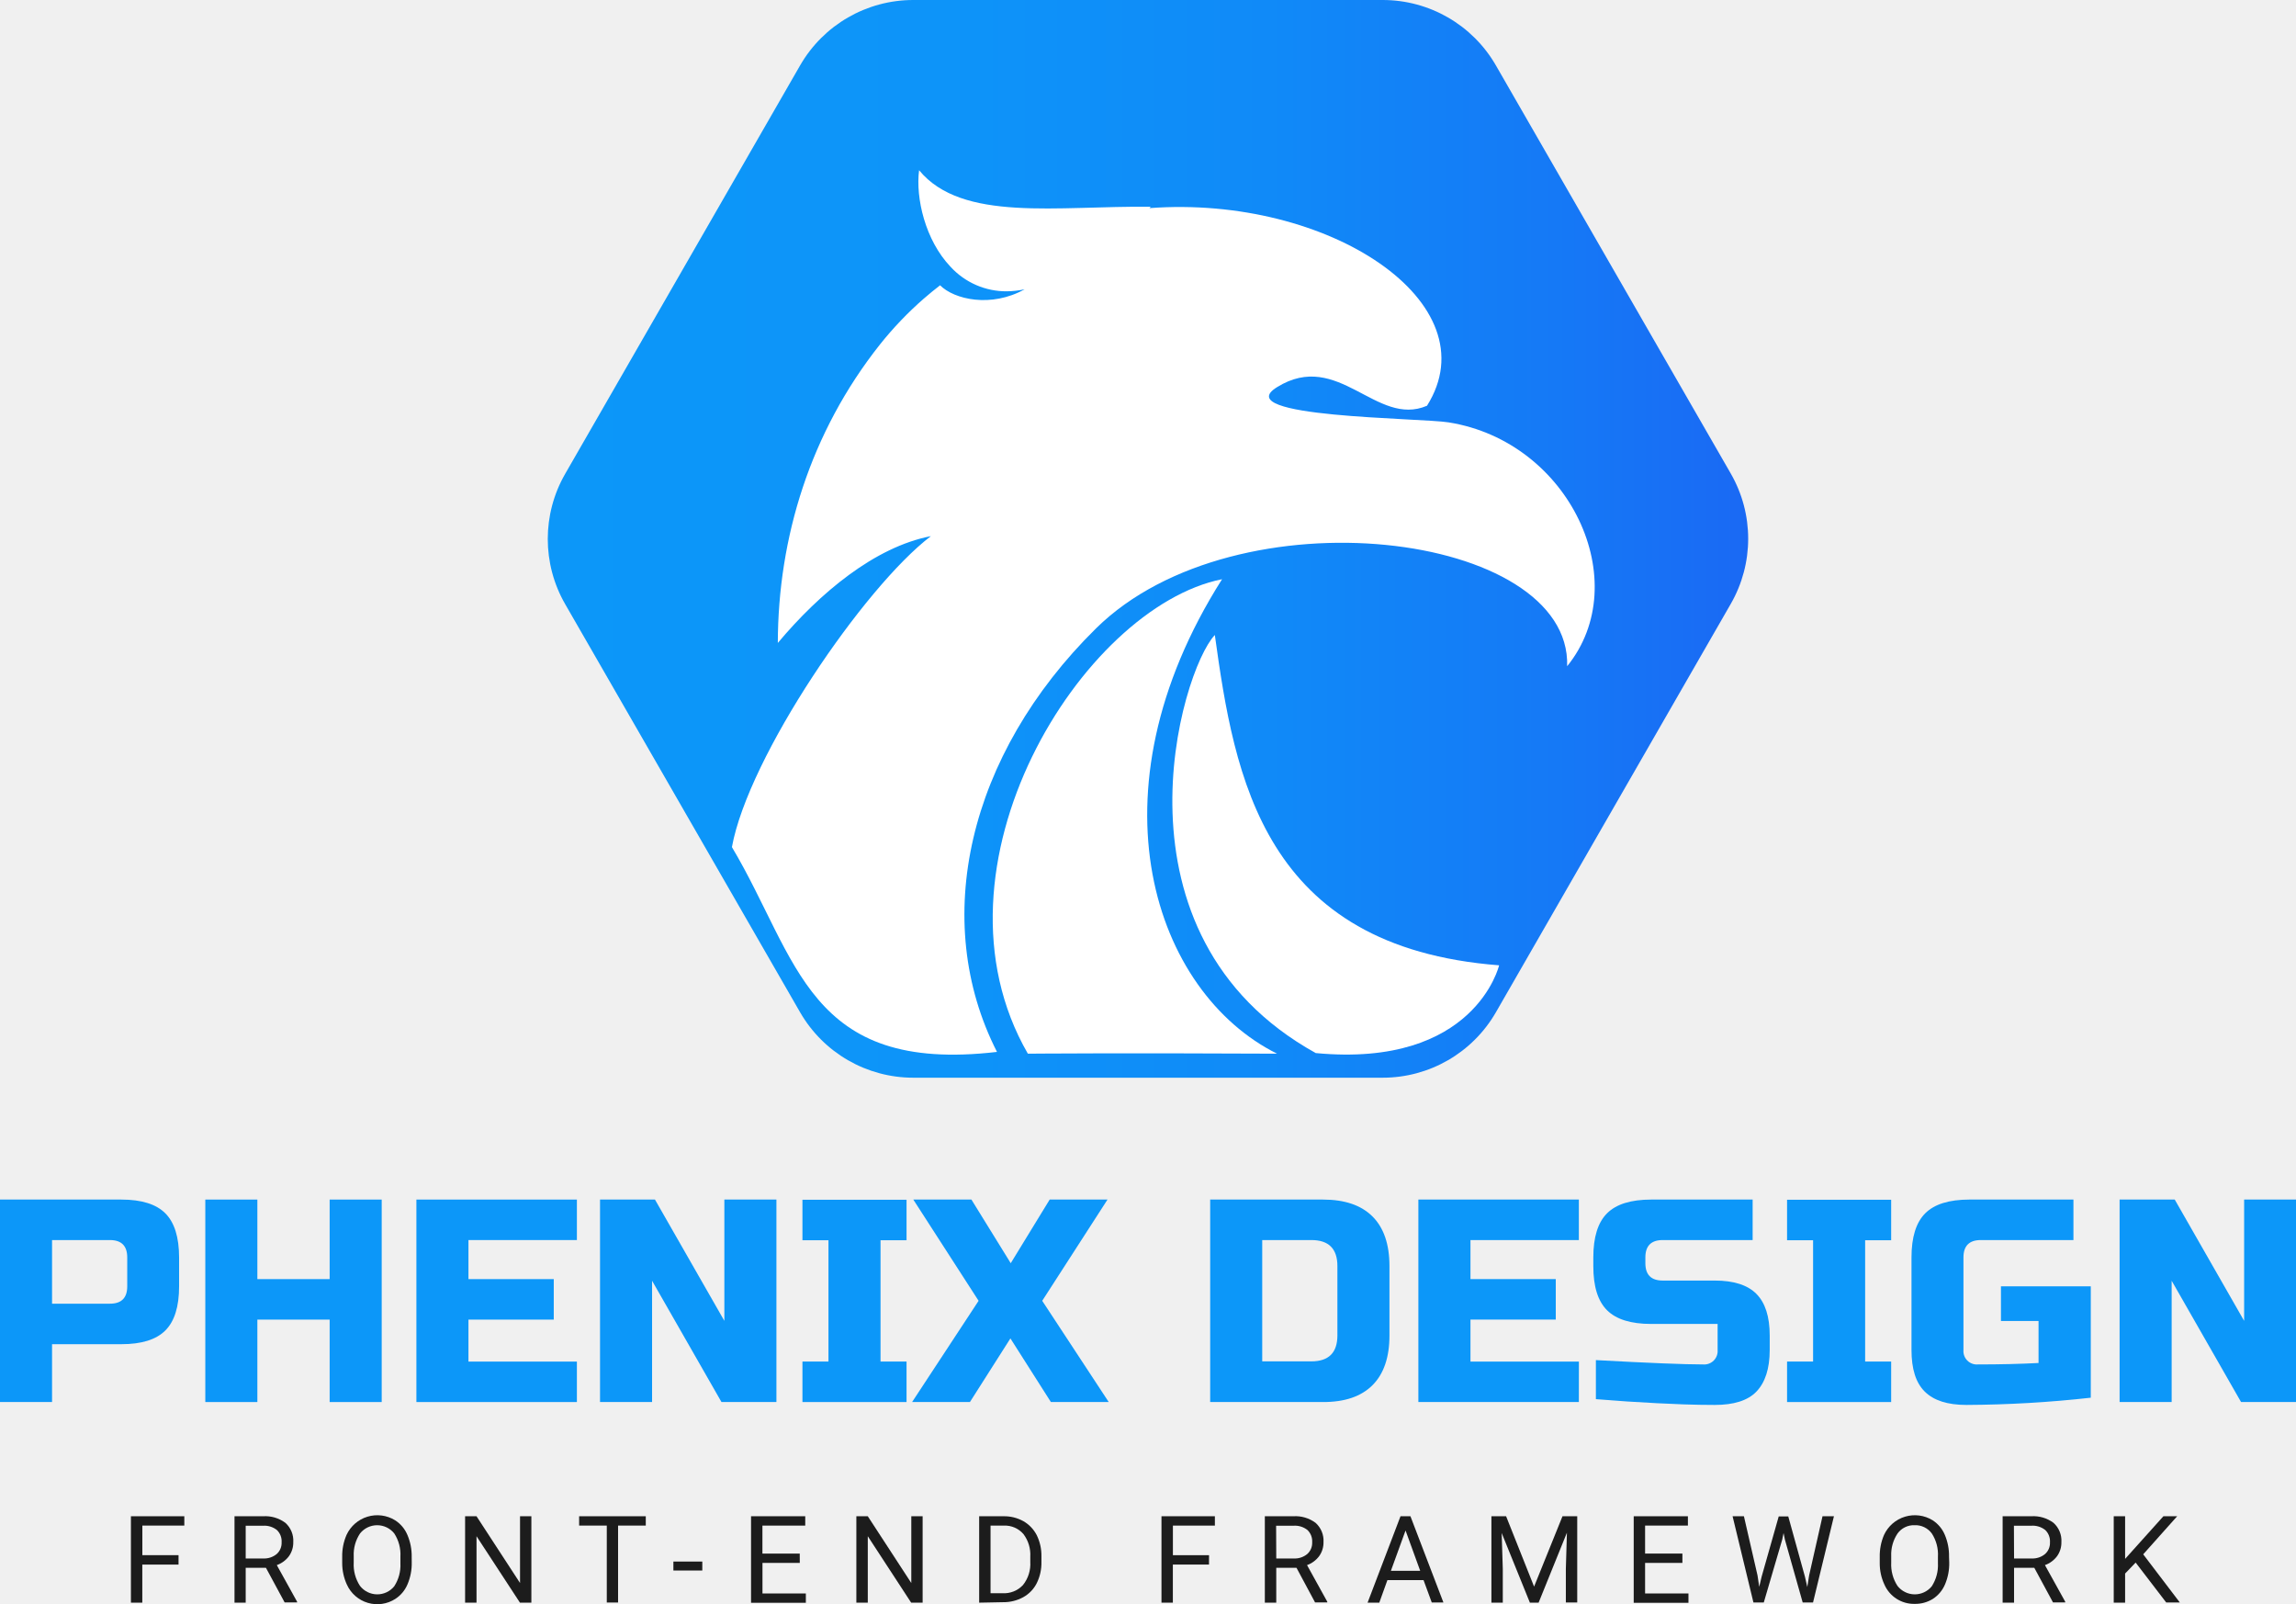
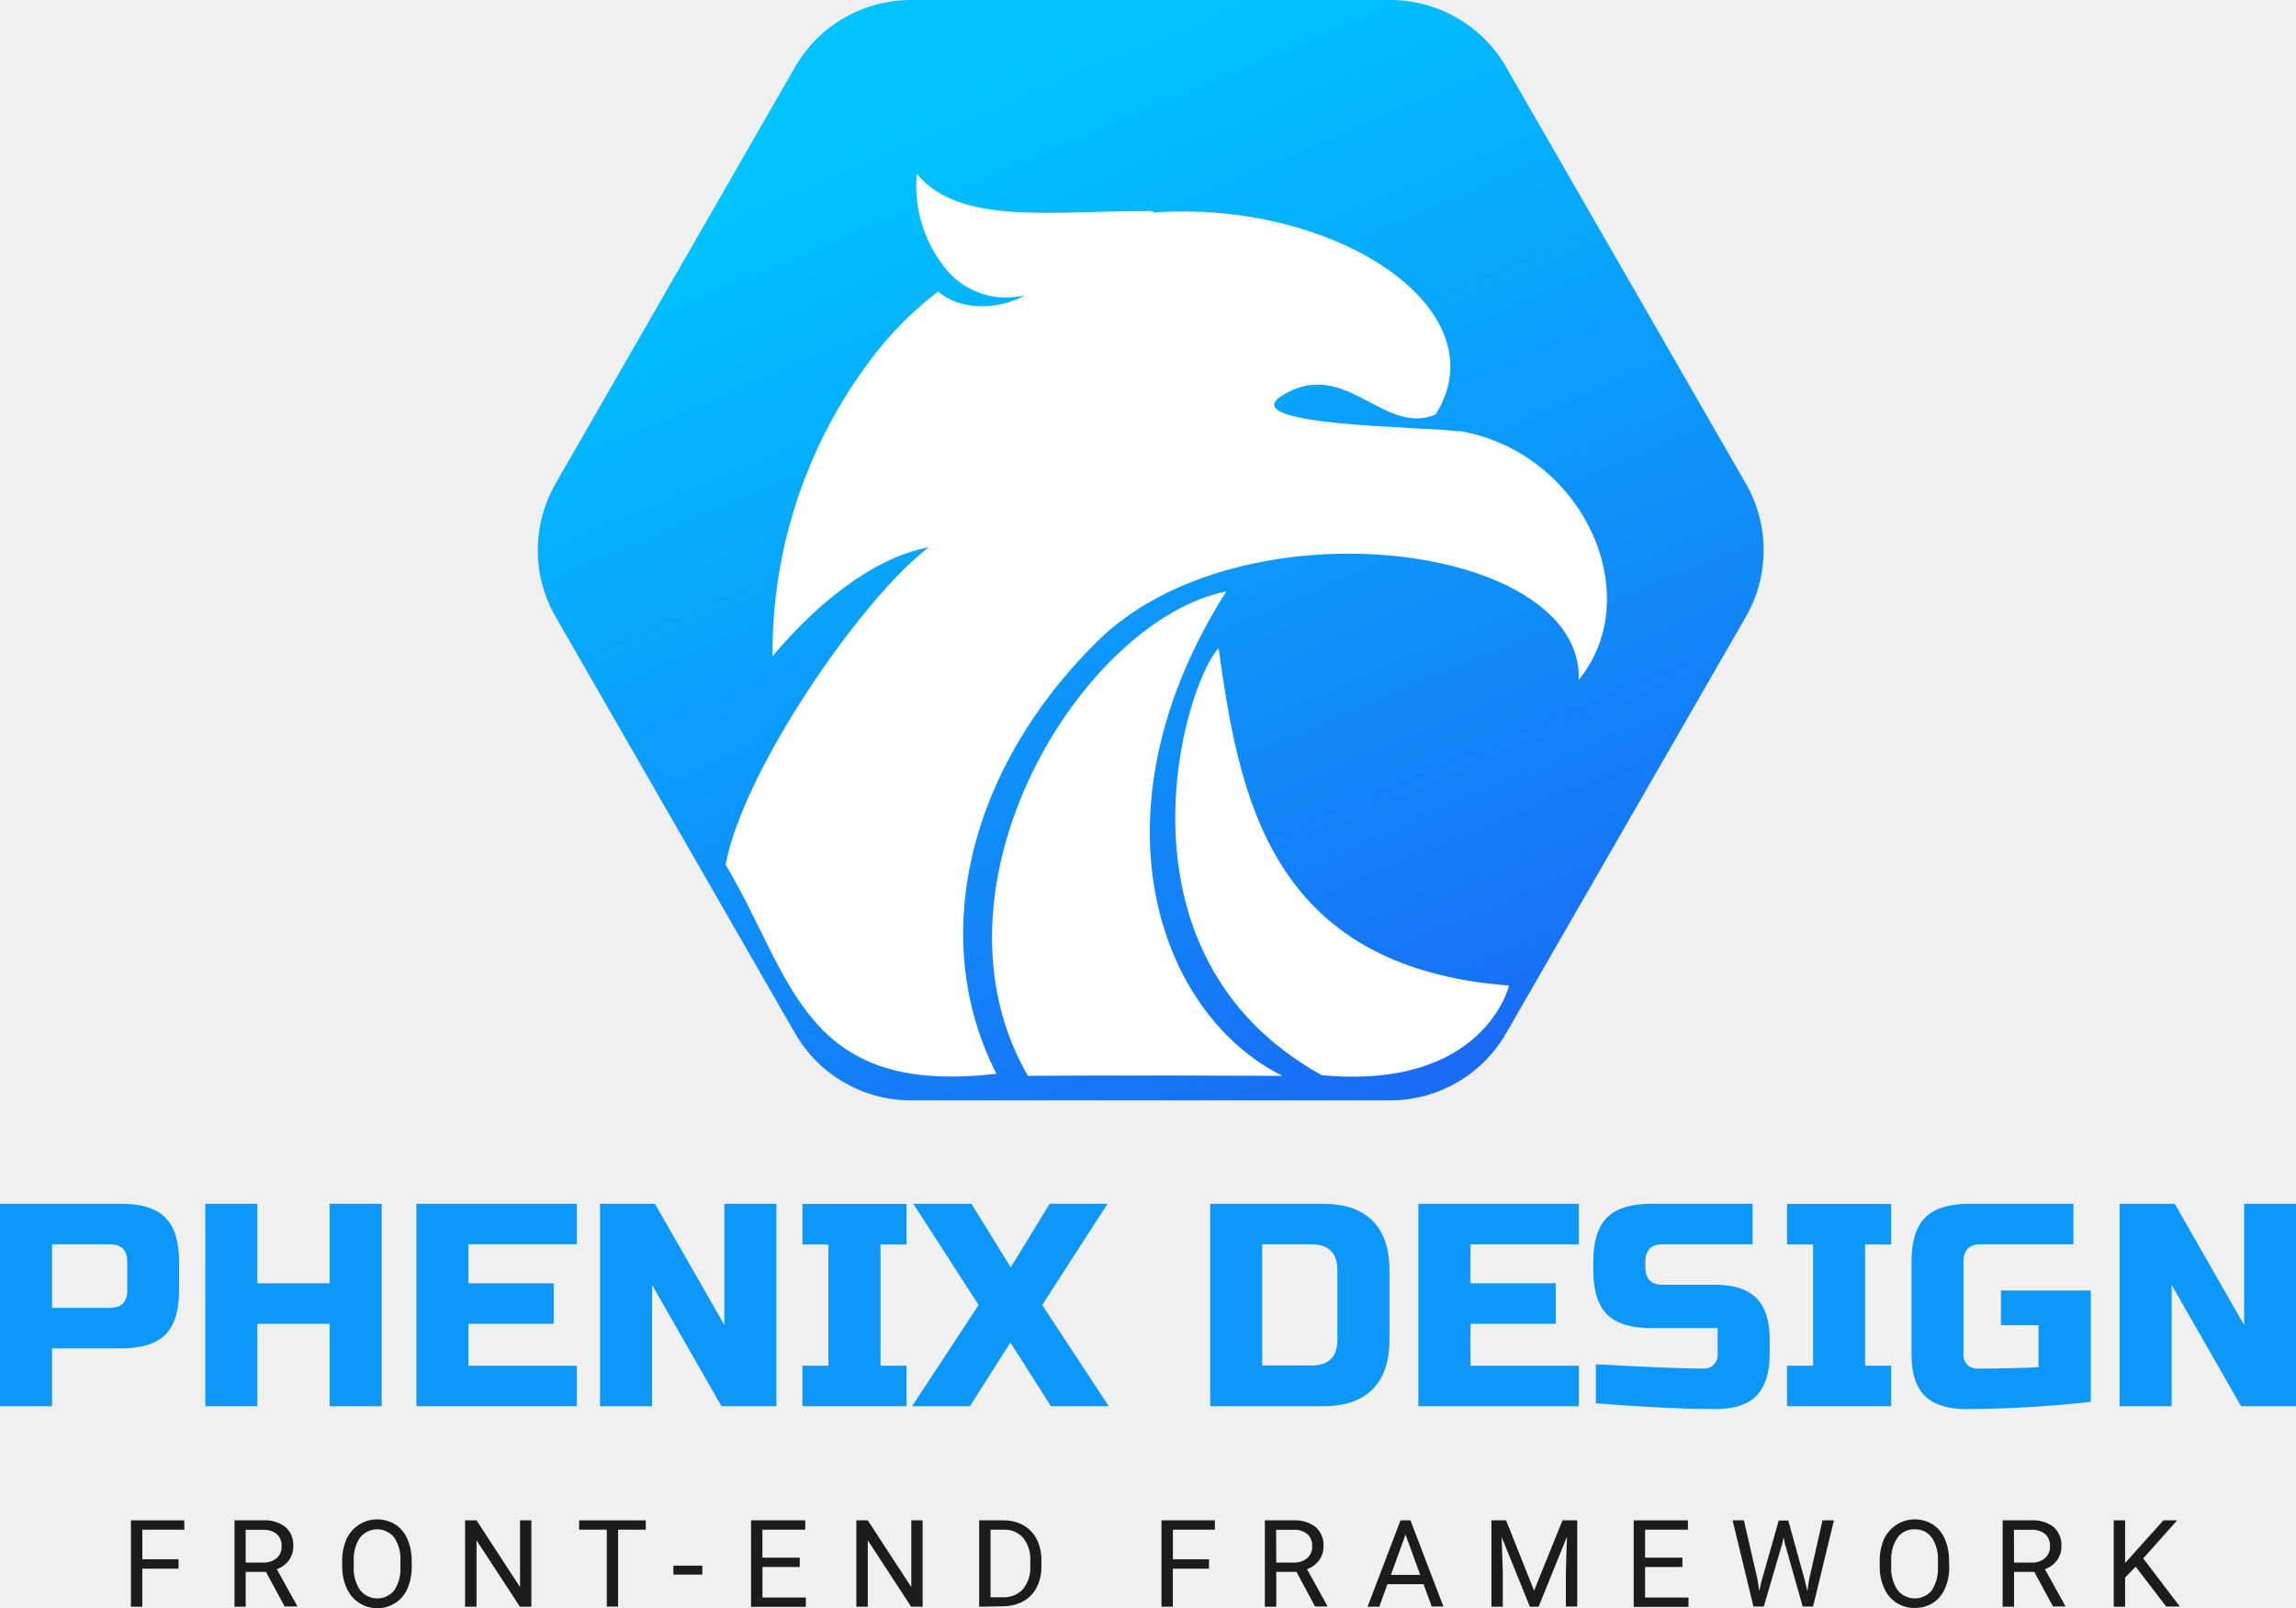
- <svg xmlns="http://www.w3.org/2000/svg" viewBox="0 0 492.28 343.78">
+ <svg xmlns="http://www.w3.org/2000/svg" viewBox="0 0 492.28 344.78">
  <defs>
    <style>.cls-1{fill:url(#linear-gradient);}.cls-2{fill:#fff;}.cls-3{fill:#0c97f9;}.cls-4{fill:#1c1c1c;}</style>
-     <linearGradient id="linear-gradient" x1="121.17" y1="115.5" x2="378.55" y2="115.5" gradientUnits="userSpaceOnUse">
-       <stop offset="0" stop-color="#0c97f9" />
-       <stop offset="0.33" stop-color="#0d94f9" />
-       <stop offset="0.6" stop-color="#108af8" />
-       <stop offset="0.84" stop-color="#1579f6" />
+     <linearGradient id="linear-gradient" x1="-44.27" y1="738.28" x2="-43.36" y2="736.35" gradientTransform="matrix(123.63, 0, 0, -111, 5675.28, 81974.36)" gradientUnits="userSpaceOnUse">
+       <stop offset="0" stop-color="#00c4ff" />
      <stop offset="1" stop-color="#1a69f4" />
    </linearGradient>
  </defs>
  <g id="Layer_2" data-name="Layer 2">
    <g id="Layer_1-2" data-name="Layer 1">
      <g id="logo">
+         <g id="phenix">
+           <path id="icon-base" class="cls-1" d="M301.81,0a28.65,28.65,0,0,1,24.8,14.32l51.44,89.38a28.65,28.65,0,0,1,0,28.55l-51.44,89.37a28.65,28.65,0,0,1-24.8,14.32H199a28.6,28.6,0,0,1-24.78-14.32l-51.38-89.37a28.67,28.67,0,0,1,0-28.56l51.38-89.37A28.64,28.64,0,0,1,199,0Z" transform="translate(-3.72)" />
+           <path id="phenix-3" class="cls-2" d="M266.65,126.81c-30.64,6.12-66.16,62.95-42.54,103.88,0,0,20-.18,54.58,0C251.81,217.32,236.82,173.79,266.65,126.81Z" transform="translate(-3.72)" />
+           <path id="phenix-2" class="cls-2" d="M265,139c-7.45,7.85-24.58,65.65,22.11,91.54,34.89,3.25,40.16-19.21,40.16-19.21C275.6,207.39,269.38,170.18,265,139Z" transform="translate(-3.72)" />
+           <path id="phenix-1" class="cls-2" d="M316.31,92.48c-6.2-1-48.53-1-37.6-7.73,13.46-8.24,21.7,8.85,32.82,4.12,14.12-22.45-21.44-46.19-60.8-43.29l.28-.31c-20.46-.25-41.32,3.43-50.72-8a28.06,28.06,0,0,0,6.88,21.16,16.58,16.58,0,0,0,12.34,5.36,20.34,20.34,0,0,0,3.89-.44c-7.32,4-15.41,2.26-18.52-.88-1.19.93-2.38,1.89-3.54,2.9a75.34,75.34,0,0,0-9.6,10,104.44,104.44,0,0,0-22.39,65.34c9.24-10.94,21.16-21,33.53-23.38-14.65,11.13-40,48.25-43.57,68.08,14.55,24.42,16.55,49.68,58.05,44.83-14.65-28.7-6.4-65.11,21.7-92.78,30.76-30.32,104.07-21.17,103.17,8.3,14.91-18.35.65-49.13-25.93-53.4Z" transform="translate(-3.72)" />
+         </g>
        <g id="logo-icon">
-           <path id="icon-base" class="cls-1" d="M300.17,0a28,28,0,0,1,24.27,14l50.37,87.5a28,28,0,0,1,0,27.94L324.44,217a28,28,0,0,1-24.27,14H199.55a28,28,0,0,1-24.27-14l-50.38-87.5a28,28,0,0,1,0-27.94L175.28,14A28,28,0,0,1,199.55,0Z" transform="translate(-3.72)" />
-           <g id="phenix">
-             <path id="phenix-3" class="cls-2" d="M265.74,124.15c-30,6-64.77,61.63-41.64,101.7,0,0,19.53-.17,53.43,0C251.23,212.76,236.54,170.16,265.74,124.15Z" transform="translate(-3.72)" />
-             <path id="phenix-2" class="cls-2" d="M264.19,136.11c-7.31,7.68-24.08,64.27,21.64,89.61,34.15,3.23,39.31-18.81,39.31-18.81C274.51,203,268.42,166.61,264.19,136.11Z" transform="translate(-3.72)" />
-             <path id="phenix-1" class="cls-2" d="M314.37,90.54c-6.08-1-47.51-1-36.82-7.57,13.13-8.12,21.25,8.67,32.13,4,13.84-22-21-45.22-59.51-42.36l.27-.29c-20-.24-40.45,3.36-49.66-7.83-.77,5.93,1.31,15,6.75,20.7a16.2,16.2,0,0,0,12.08,5.25,19.41,19.41,0,0,0,3.8-.43c-7.16,4-15.09,2.2-18.13-.86q-1.75,1.35-3.47,2.84a75.24,75.24,0,0,0-9.4,9.82c-15,18.9-21.87,41.53-21.92,64,9-10.72,20.77-20.56,32.82-22.89-14.33,10.9-39.13,47.24-42.66,66.65,14.25,23.91,16.21,48.65,56.83,43.9-14.35-28.13-6.26-63.69,21.25-90.79,30.13-29.68,101.89-20.7,101,8.12,14.6-18,.63-48.1-25.38-52.26Z" transform="translate(-3.72)" />
-           </g>
-         </g>
-         <g id="logo-text">
-           <path class="cls-3" d="M3.72,257.12h26q6.51,0,9.45,2.95t2.95,9.45v6.2q0,6.51-2.95,9.46t-9.45,2.94H14.88v12.4H3.72ZM31,269.52q0-3.72-3.72-3.72H14.88v13.64h12.4q3.72,0,3.72-3.72Z" transform="translate(-3.72)" />
-           <path class="cls-3" d="M85.56,300.52H74.4V282.85H58.9v17.67H47.74v-43.4H58.9v17.05H74.4V257.12H85.56Z" transform="translate(-3.72)" />
-           <path class="cls-3" d="M127.41,300.52H93v-43.4h34.41v8.68H104.16v8.37h18.29v8.68H104.16v9h23.25Z" transform="translate(-3.72)" />
-           <path class="cls-3" d="M170.19,300.52H158.41l-14.88-26v26H132.37v-43.4h11.78l14.88,26v-26h11.16Z" transform="translate(-3.72)" />
-           <path class="cls-3" d="M198.09,300.52H175.77v-8.68h5.58v-26h-5.58v-8.68h22.32v8.68h-5.58v26h5.58Z" transform="translate(-3.72)" />
-           <path class="cls-3" d="M228.78,257.12h12.4l-14,21.7,14.26,21.7h-12.4l-8.68-13.64-8.68,13.64h-12.4l14.26-21.7-14-21.7H212l8.43,13.64Z" transform="translate(-3.72)" />
-           <path class="cls-3" d="M287.37,257.12q7,0,10.63,3.63t3.63,10.63v14.88q0,7-3.63,10.64t-10.63,3.62H263.19v-43.4Zm3.1,14.26q0-5.58-5.58-5.58H274.35v26h10.54q5.58,0,5.58-5.58Z" transform="translate(-3.72)" />
-           <path class="cls-3" d="M342.24,300.52H307.83v-43.4h34.41v8.68H319v8.37h18.29v8.68H319v9h23.25Z" transform="translate(-3.72)" />
-           <path class="cls-3" d="M345.89,291.53q17,.93,23,.93a2.88,2.88,0,0,0,3.1-3.1v-5.58H357.74q-6.51,0-9.46-2.94t-2.94-9.46v-1.86q0-6.51,2.94-9.45t9.46-2.95H379.5v8.68H360.22q-3.72,0-3.72,3.72v1.24q0,3.72,3.72,3.72h11.16q6.08,0,8.92,2.85c1.9,1.91,2.86,4.88,2.86,8.93v3.1c0,4.05-1,7-2.86,8.93s-4.87,2.85-8.92,2.85q-3.17,0-6.7-.12l-5.7-.25q-6.33-.31-13.09-.87Z" transform="translate(-3.72)" />
-           <path class="cls-3" d="M409.2,300.52H386.88v-8.68h5.58v-26h-5.58v-8.68H409.2v8.68h-5.58v26h5.58Z" transform="translate(-3.72)" />
-           <path class="cls-3" d="M452,299.59a250.79,250.79,0,0,1-26.66,1.55c-4.06,0-7-.95-8.93-2.85s-2.85-4.88-2.85-8.93V269.52q0-6.51,2.94-9.45t9.46-2.95h22.32v8.68H428.42q-3.72,0-3.72,3.72v19.84a2.87,2.87,0,0,0,3.1,3.1q7.13,0,13-.31v-9h-8.06v-7.44H452Z" transform="translate(-3.72)" />
-           <path class="cls-3" d="M496,300.52H484.22l-14.88-26v26H458.18v-43.4H470l14.88,26v-26H496Z" transform="translate(-3.72)" />
-           <path class="cls-4" d="M42,335.36H34.23v8.16H31.79V325H43.24v2h-9v6.34H42Z" transform="translate(-3.72)" />
-           <path class="cls-4" d="M60.74,336.05H56.4v7.47H54V325h6.12a7.22,7.22,0,0,1,4.8,1.42,5.13,5.13,0,0,1,1.68,4.14,5,5,0,0,1-.93,3,5.56,5.56,0,0,1-2.6,1.91l4.35,7.85v.15H64.75Zm-4.34-2h3.74a4.22,4.22,0,0,0,2.89-.94,3.17,3.17,0,0,0,1.07-2.52,3.35,3.35,0,0,0-1-2.63,4.32,4.32,0,0,0-2.95-.93H56.4Z" transform="translate(-3.72)" />
-           <path class="cls-4" d="M92,334.88a11.42,11.42,0,0,1-.92,4.74,6.9,6.9,0,0,1-2.59,3.09,7.15,7.15,0,0,1-10.4-3.07,11,11,0,0,1-1-4.6v-1.33a11.25,11.25,0,0,1,.93-4.71,7.27,7.27,0,0,1,10.41-3.14A6.88,6.88,0,0,1,91.07,329a11.49,11.49,0,0,1,.92,4.74Zm-2.43-1.2a8.27,8.27,0,0,0-1.32-5,4.7,4.7,0,0,0-7.33,0,8.11,8.11,0,0,0-1.36,4.88v1.36a8.28,8.28,0,0,0,1.34,5,4.69,4.69,0,0,0,7.34.1,8.24,8.24,0,0,0,1.33-4.93Z" transform="translate(-3.72)" />
-           <path class="cls-4" d="M117.65,343.52H115.2l-9.31-14.24v14.24h-2.45V325h2.45l9.33,14.31V325h2.43Z" transform="translate(-3.72)" />
-           <path class="cls-4" d="M142.18,327h-5.94v16.49h-2.42V327h-5.93v-2h14.29Z" transform="translate(-3.72)" />
-           <path class="cls-4" d="M154.3,336.63h-6.2v-1.92h6.2Z" transform="translate(-3.72)" />
-           <path class="cls-4" d="M175.2,335h-8v6.55h9.3v2H164.75V325h11.62v2h-9.18v6h8Z" transform="translate(-3.72)" />
-           <path class="cls-4" d="M201.54,343.52h-2.46l-9.3-14.24v14.24h-2.45V325h2.45l9.33,14.31V325h2.43Z" transform="translate(-3.72)" />
-           <path class="cls-4" d="M213.66,343.52V325h5.22a8.43,8.43,0,0,1,4.27,1.06,7.3,7.3,0,0,1,2.86,3,9.93,9.93,0,0,1,1,4.52v1.18a9.81,9.81,0,0,1-1,4.58,7.06,7.06,0,0,1-2.88,3,8.78,8.78,0,0,1-4.36,1.08ZM216.1,327v14.5h2.57a5.57,5.57,0,0,0,4.38-1.75,7.24,7.24,0,0,0,1.57-5V333.7a7.35,7.35,0,0,0-1.48-4.9A5.27,5.27,0,0,0,219,327Z" transform="translate(-3.72)" />
-           <path class="cls-4" d="M262.94,335.36h-7.75v8.16h-2.44V325H264.2v2h-9v6.34h7.75Z" transform="translate(-3.72)" />
-           <path class="cls-4" d="M281.7,336.05h-4.34v7.47h-2.45V325H281a7.22,7.22,0,0,1,4.8,1.42,5.13,5.13,0,0,1,1.69,4.14,5,5,0,0,1-.94,3,5.58,5.58,0,0,1-2.59,1.91l4.34,7.85v.15h-2.62Zm-4.34-2h3.74a4.21,4.21,0,0,0,2.89-.94,3.17,3.17,0,0,0,1.07-2.52,3.35,3.35,0,0,0-1-2.63,4.32,4.32,0,0,0-3-.93h-3.73Z" transform="translate(-3.72)" />
-           <path class="cls-4" d="M308.94,338.69h-7.75l-1.74,4.83h-2.51L304,325h2.13l7.07,18.48h-2.5Zm-7-2h6.28l-3.14-8.64Z" transform="translate(-3.72)" />
-           <path class="cls-4" d="M326.64,325l6,15.08L338.73,325h3.16v18.48h-2.44v-7.2l.23-7.76-6.07,15h-1.87l-6.05-14.93.24,7.73v7.2h-2.44V325Z" transform="translate(-3.72)" />
-           <path class="cls-4" d="M364.44,335h-8v6.55h9.3v2H354V325h11.62v2h-9.18v6h8Z" transform="translate(-3.72)" />
-           <path class="cls-4" d="M380.55,337.7l.36,2.43.52-2.19,3.66-12.9h2.05l3.57,12.9.51,2.23.39-2.49L394.48,325h2.45l-4.48,18.48h-2.22l-3.81-13.47-.29-1.41-.29,1.41-3.95,13.47h-2.22L375.2,325h2.43Z" transform="translate(-3.72)" />
-           <path class="cls-4" d="M421.65,334.88a11.42,11.42,0,0,1-.91,4.74,6.9,6.9,0,0,1-2.59,3.09,7.14,7.14,0,0,1-3.91,1.07,6.91,6.91,0,0,1-6.49-4.14,10.7,10.7,0,0,1-1-4.6v-1.33a11.41,11.41,0,0,1,.92-4.71,7.28,7.28,0,0,1,10.42-3.14,6.88,6.88,0,0,1,2.61,3.11,11.49,11.49,0,0,1,.91,4.74Zm-2.42-1.2a8.27,8.27,0,0,0-1.32-5,4.36,4.36,0,0,0-3.7-1.76,4.3,4.3,0,0,0-3.63,1.76,8.11,8.11,0,0,0-1.37,4.88v1.36a8.35,8.35,0,0,0,1.34,5,4.7,4.7,0,0,0,7.35.1,8.31,8.31,0,0,0,1.33-4.93Z" transform="translate(-3.72)" />
-           <path class="cls-4" d="M439.89,336.05h-4.34v7.47H433.1V325h6.12a7.22,7.22,0,0,1,4.8,1.42,5.13,5.13,0,0,1,1.68,4.14,5,5,0,0,1-.93,3,5.56,5.56,0,0,1-2.6,1.91l4.35,7.85v.15H443.9Zm-4.34-2h3.74a4.21,4.21,0,0,0,2.89-.94,3.17,3.17,0,0,0,1.07-2.52,3.35,3.35,0,0,0-1-2.63,4.32,4.32,0,0,0-3-.93h-3.73Z" transform="translate(-3.72)" />
-           <path class="cls-4" d="M461.62,334.93l-2.26,2.35v6.24h-2.44V325h2.44v9.14l8.21-9.14h2.95l-7.28,8.16,7.85,10.32h-2.92Z" transform="translate(-3.72)" />
+           <path class="cls-3" d="M3.72,258.12h26q6.51,0,9.45,2.95t2.95,9.45v6.2q0,6.51-2.95,9.46t-9.45,2.94H14.88v12.4H3.72ZM31,270.52q0-3.72-3.72-3.72H14.88v13.64h12.4q3.72,0,3.72-3.72Z" transform="translate(-3.72)" />
+           <path class="cls-3" d="M85.56,301.52H74.4V283.85H58.9v17.67H47.74v-43.4H58.9v17.05H74.4V258.12H85.56Z" transform="translate(-3.72)" />
+           <path class="cls-3" d="M127.41,301.52H93v-43.4h34.41v8.68H104.16v8.37h18.29v8.68H104.16v9h23.25Z" transform="translate(-3.72)" />
+           <path class="cls-3" d="M170.19,301.52H158.41l-14.88-26v26H132.37v-43.4h11.78l14.88,26v-26h11.16Z" transform="translate(-3.72)" />
+           <path class="cls-3" d="M198.09,301.52H175.77v-8.68h5.58v-26h-5.58v-8.68h22.32v8.68h-5.58v26h5.58Z" transform="translate(-3.72)" />
+           <path class="cls-3" d="M228.78,258.12h12.4l-14,21.7,14.26,21.7h-12.4l-8.68-13.64-8.68,13.64h-12.4l14.26-21.7-14-21.7H212l8.43,13.64Z" transform="translate(-3.72)" />
+           <path class="cls-3" d="M287.37,258.12q7,0,10.63,3.63t3.63,10.63v14.88q0,7-3.63,10.64t-10.63,3.62H263.19v-43.4Zm3.1,14.26q0-5.58-5.58-5.58H274.35v26h10.54q5.58,0,5.58-5.58Z" transform="translate(-3.72)" />
+           <path class="cls-3" d="M342.24,301.52H307.83v-43.4h34.41v8.68H319v8.37h18.29v8.68H319v9h23.25Z" transform="translate(-3.72)" />
+           <path class="cls-3" d="M345.89,292.53q17,.93,23,.93a2.88,2.88,0,0,0,3.1-3.1v-5.58H357.74q-6.51,0-9.46-2.94t-2.94-9.46v-1.86q0-6.51,2.94-9.45t9.46-2.95H379.5v8.68H360.22q-3.72,0-3.72,3.72v1.24q0,3.72,3.72,3.72h11.16q6.08,0,8.92,2.85c1.9,1.91,2.86,4.88,2.86,8.93v3.1c0,4.05-1,7-2.86,8.93s-4.87,2.85-8.92,2.85q-3.17,0-6.7-.12l-5.7-.25q-6.33-.31-13.09-.87Z" transform="translate(-3.72)" />
+           <path class="cls-3" d="M409.2,301.52H386.88v-8.68h5.58v-26h-5.58v-8.68H409.2v8.68h-5.58v26h5.58Z" transform="translate(-3.72)" />
+           <path class="cls-3" d="M452,300.59a250.79,250.79,0,0,1-26.66,1.55c-4.06,0-7-.95-8.93-2.85s-2.85-4.88-2.85-8.93V270.52q0-6.51,2.94-9.45t9.46-2.95h22.32v8.68H428.42q-3.72,0-3.72,3.72v19.84a2.87,2.87,0,0,0,3.1,3.1q7.13,0,13-.31v-9h-8.06v-7.44H452Z" transform="translate(-3.72)" />
+           <path class="cls-3" d="M496,301.52H484.22l-14.88-26v26H458.18v-43.4H470l14.88,26v-26H496Z" transform="translate(-3.72)" />
+           <path class="cls-4" d="M42,336.36H34.23v8.16H31.79V326H43.24v2h-9v6.34H42Z" transform="translate(-3.72)" />
+           <path class="cls-4" d="M60.74,337.05H56.4v7.47H54V326h6.12a7.22,7.22,0,0,1,4.8,1.42,5.13,5.13,0,0,1,1.68,4.14,5,5,0,0,1-.93,3,5.56,5.56,0,0,1-2.6,1.91l4.35,7.85v.15H64.75Zm-4.34-2h3.74a4.22,4.22,0,0,0,2.89-.94,3.17,3.17,0,0,0,1.07-2.52,3.35,3.35,0,0,0-1-2.63,4.32,4.32,0,0,0-2.95-.93H56.4Z" transform="translate(-3.72)" />
+           <path class="cls-4" d="M92,335.88a11.42,11.42,0,0,1-.92,4.74,6.9,6.9,0,0,1-2.59,3.09,7.15,7.15,0,0,1-10.4-3.07,11,11,0,0,1-1-4.6v-1.33a11.25,11.25,0,0,1,.93-4.71,7.27,7.27,0,0,1,10.41-3.14A6.88,6.88,0,0,1,91.07,330a11.49,11.49,0,0,1,.92,4.74Zm-2.43-1.2a8.27,8.27,0,0,0-1.32-5,4.7,4.7,0,0,0-7.33,0,8.11,8.11,0,0,0-1.36,4.88v1.36a8.28,8.28,0,0,0,1.34,5,4.69,4.69,0,0,0,7.34.1,8.24,8.24,0,0,0,1.33-4.93Z" transform="translate(-3.72)" />
+           <path class="cls-4" d="M117.65,344.52H115.2l-9.31-14.24v14.24h-2.45V326h2.45l9.33,14.31V326h2.43Z" transform="translate(-3.72)" />
+           <path class="cls-4" d="M142.18,328h-5.94v16.49h-2.42V328h-5.93v-2h14.29Z" transform="translate(-3.72)" />
+           <path class="cls-4" d="M154.3,337.63h-6.2v-1.92h6.2Z" transform="translate(-3.72)" />
+           <path class="cls-4" d="M175.2,336h-8v6.55h9.3v2H164.75V326h11.62v2h-9.18v6h8Z" transform="translate(-3.72)" />
+           <path class="cls-4" d="M201.54,344.52h-2.46l-9.3-14.24v14.24h-2.45V326h2.45l9.33,14.31V326h2.43Z" transform="translate(-3.72)" />
+           <path class="cls-4" d="M213.66,344.52V326h5.22a8.43,8.43,0,0,1,4.27,1.06,7.3,7.3,0,0,1,2.86,3,9.93,9.93,0,0,1,1,4.52v1.18a9.81,9.81,0,0,1-1,4.58,7.06,7.06,0,0,1-2.88,3,8.78,8.78,0,0,1-4.36,1.08ZM216.1,328v14.5h2.57a5.57,5.57,0,0,0,4.38-1.75,7.24,7.24,0,0,0,1.57-5V334.7a7.35,7.35,0,0,0-1.48-4.9A5.27,5.27,0,0,0,219,328Z" transform="translate(-3.72)" />
+           <path class="cls-4" d="M262.94,336.36h-7.75v8.16h-2.44V326H264.2v2h-9v6.34h7.75Z" transform="translate(-3.72)" />
+           <path class="cls-4" d="M281.7,337.05h-4.34v7.47h-2.45V326H281a7.22,7.22,0,0,1,4.8,1.42,5.13,5.13,0,0,1,1.69,4.14,5,5,0,0,1-.94,3,5.58,5.58,0,0,1-2.59,1.91l4.34,7.85v.15h-2.62Zm-4.34-2h3.74a4.21,4.21,0,0,0,2.89-.94,3.17,3.17,0,0,0,1.07-2.52,3.35,3.35,0,0,0-1-2.63,4.32,4.32,0,0,0-3-.93h-3.73Z" transform="translate(-3.72)" />
+           <path class="cls-4" d="M308.94,339.69h-7.75l-1.74,4.83h-2.51L304,326h2.13l7.07,18.48h-2.5Zm-7-2h6.28l-3.14-8.64Z" transform="translate(-3.72)" />
+           <path class="cls-4" d="M326.64,326l6,15.08L338.73,326h3.16v18.48h-2.44v-7.2l.23-7.76-6.07,15h-1.87l-6.05-14.93.24,7.73v7.2h-2.44V326Z" transform="translate(-3.72)" />
+           <path class="cls-4" d="M364.44,336h-8v6.55h9.3v2H354V326h11.62v2h-9.18v6h8Z" transform="translate(-3.72)" />
+           <path class="cls-4" d="M380.55,338.7l.36,2.43.52-2.19,3.66-12.9h2.05l3.57,12.9.51,2.23.39-2.49L394.48,326h2.45l-4.48,18.48h-2.22l-3.81-13.47-.29-1.41-.29,1.41-3.95,13.47h-2.22L375.2,326h2.43Z" transform="translate(-3.72)" />
+           <path class="cls-4" d="M421.65,335.88a11.42,11.42,0,0,1-.91,4.74,6.9,6.9,0,0,1-2.59,3.09,7.14,7.14,0,0,1-3.91,1.07,6.91,6.91,0,0,1-6.49-4.14,10.7,10.7,0,0,1-1-4.6v-1.33a11.41,11.41,0,0,1,.92-4.71,7.28,7.28,0,0,1,10.42-3.14,6.88,6.88,0,0,1,2.61,3.11,11.49,11.49,0,0,1,.91,4.74Zm-2.42-1.2a8.27,8.27,0,0,0-1.32-5,4.36,4.36,0,0,0-3.7-1.76,4.3,4.3,0,0,0-3.63,1.76,8.11,8.11,0,0,0-1.37,4.88v1.36a8.35,8.35,0,0,0,1.34,5,4.7,4.7,0,0,0,7.35.1,8.31,8.31,0,0,0,1.33-4.93Z" transform="translate(-3.72)" />
+           <path class="cls-4" d="M439.89,337.05h-4.34v7.47H433.1V326h6.12a7.22,7.22,0,0,1,4.8,1.42,5.13,5.13,0,0,1,1.68,4.14,5,5,0,0,1-.93,3,5.56,5.56,0,0,1-2.6,1.91l4.35,7.85v.15H443.9Zm-4.34-2h3.74a4.21,4.21,0,0,0,2.89-.94,3.17,3.17,0,0,0,1.07-2.52,3.35,3.35,0,0,0-1-2.63,4.32,4.32,0,0,0-3-.93h-3.73Z" transform="translate(-3.72)" />
+           <path class="cls-4" d="M461.62,335.93l-2.26,2.35v6.24h-2.44V326h2.44v9.14l8.21-9.14h2.95l-7.28,8.16,7.85,10.32h-2.92Z" transform="translate(-3.72)" />
        </g>
      </g>
    </g>
  </g>
</svg>
